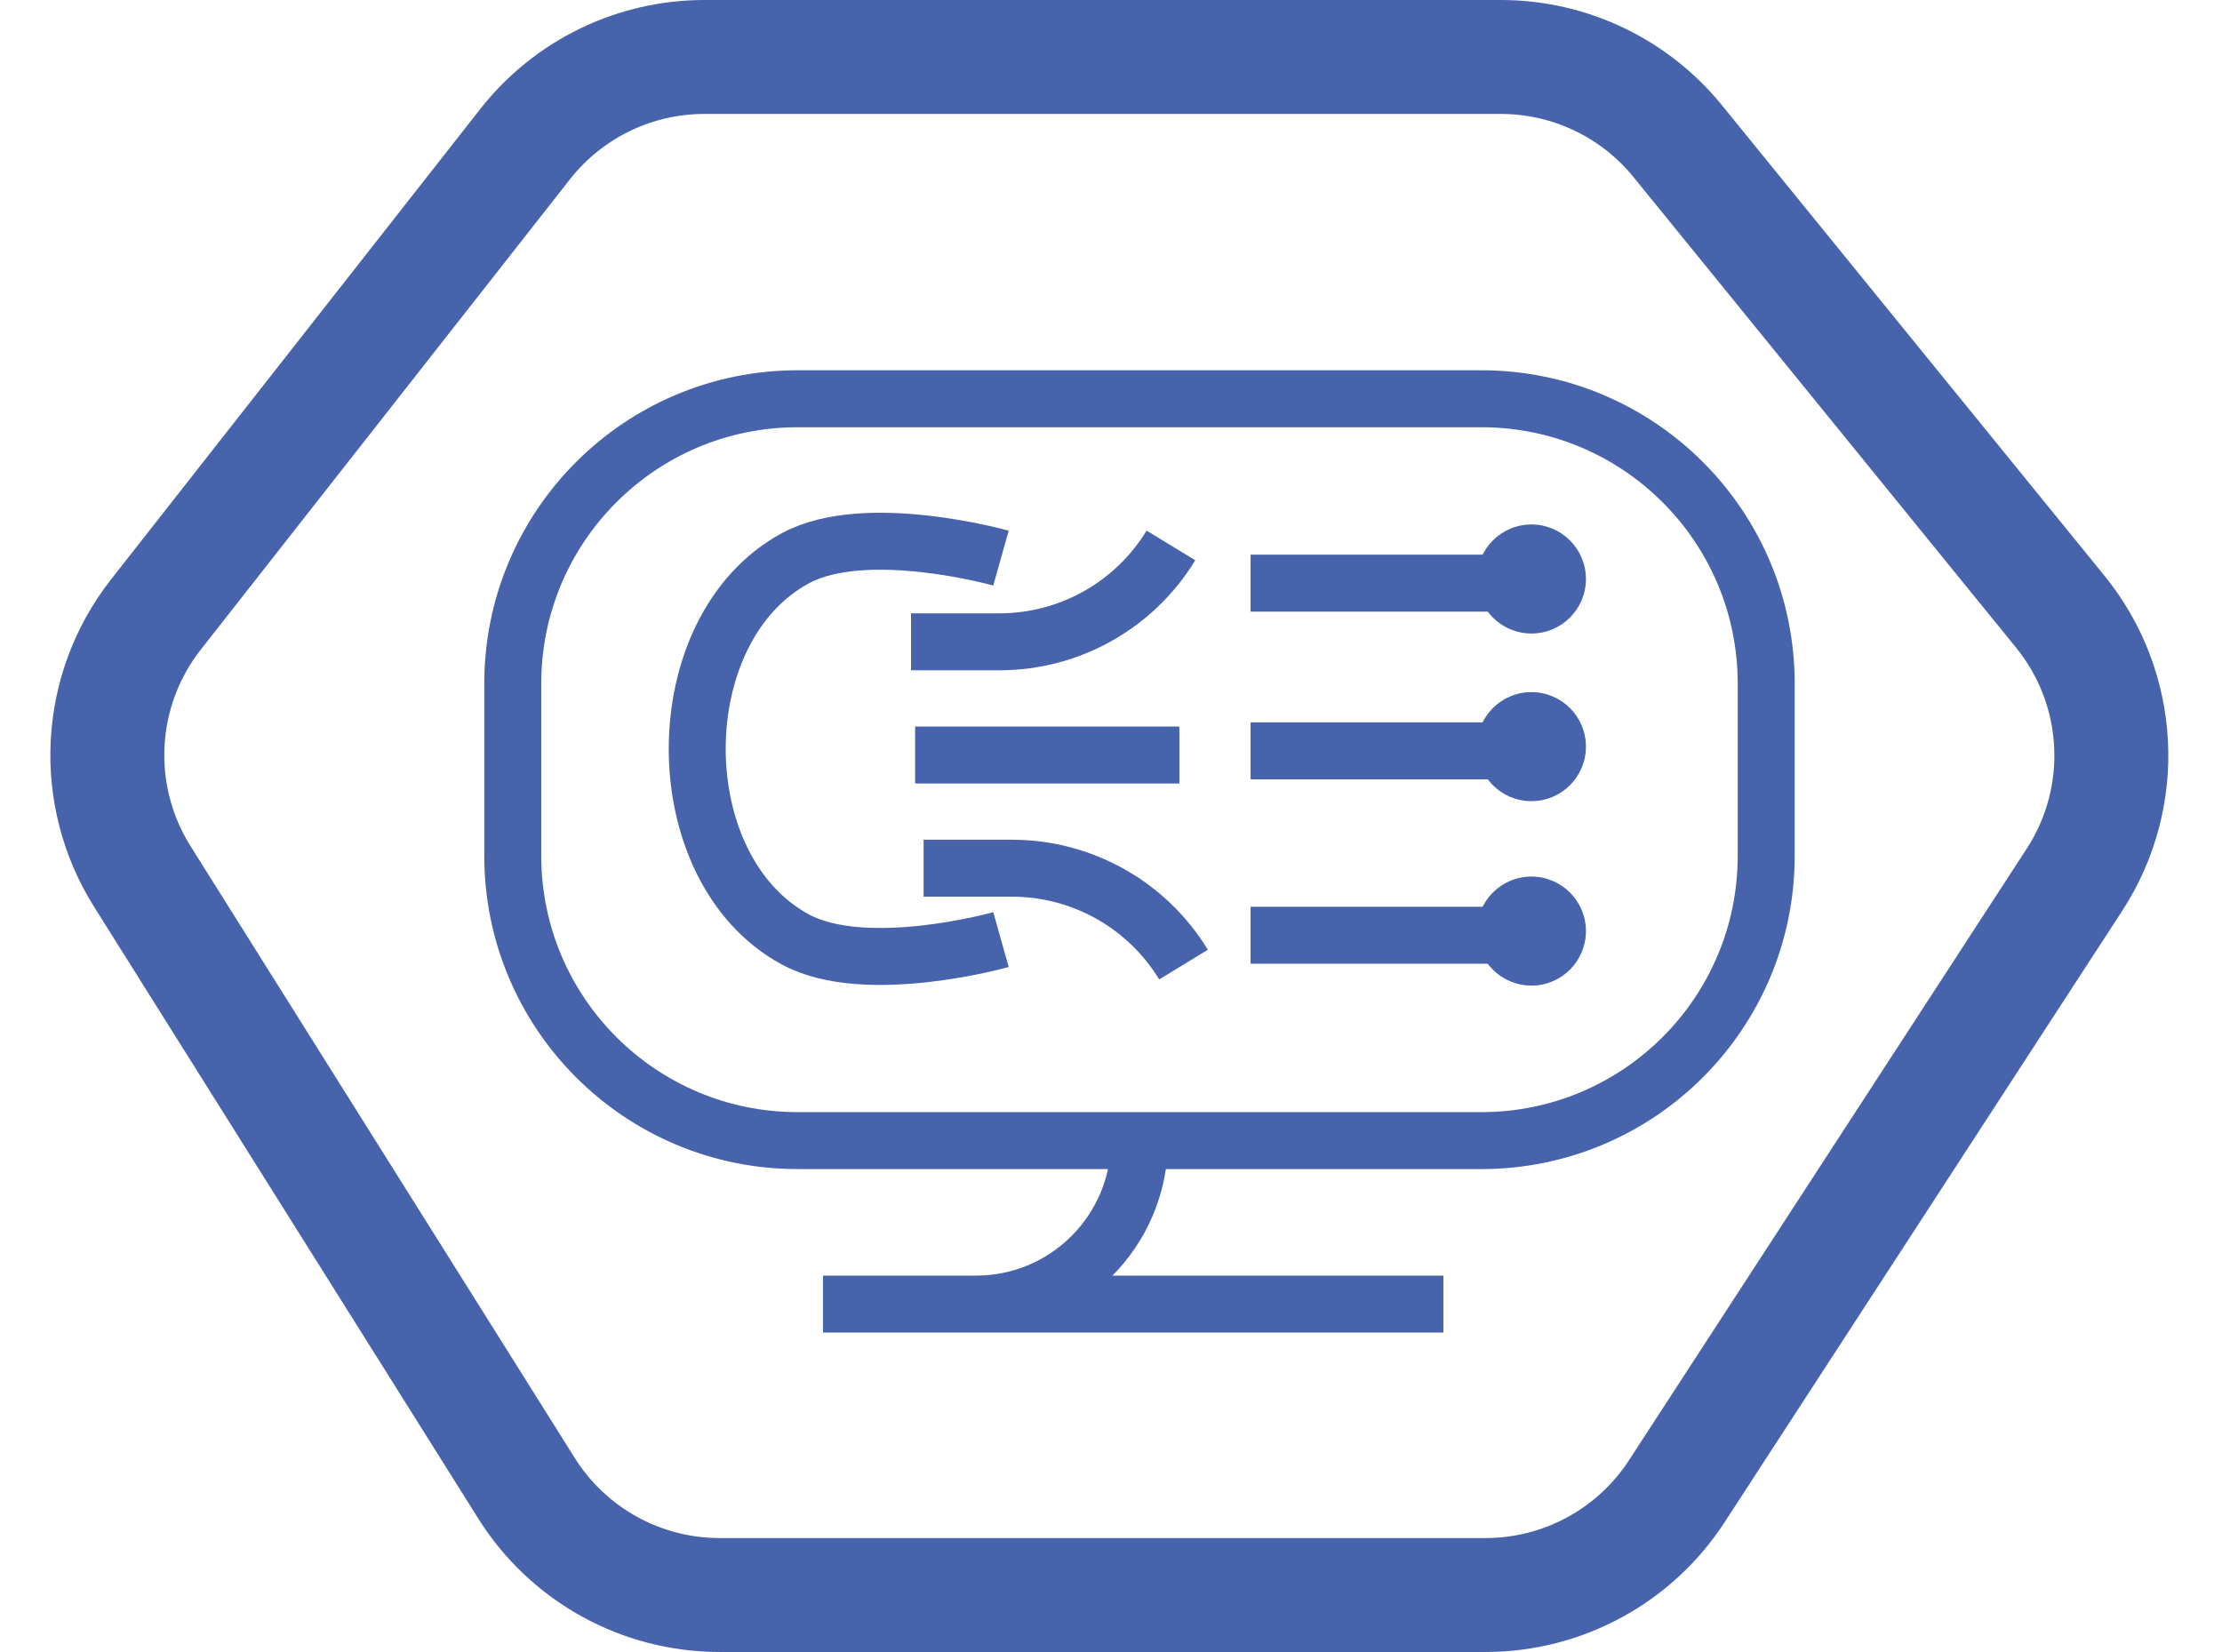
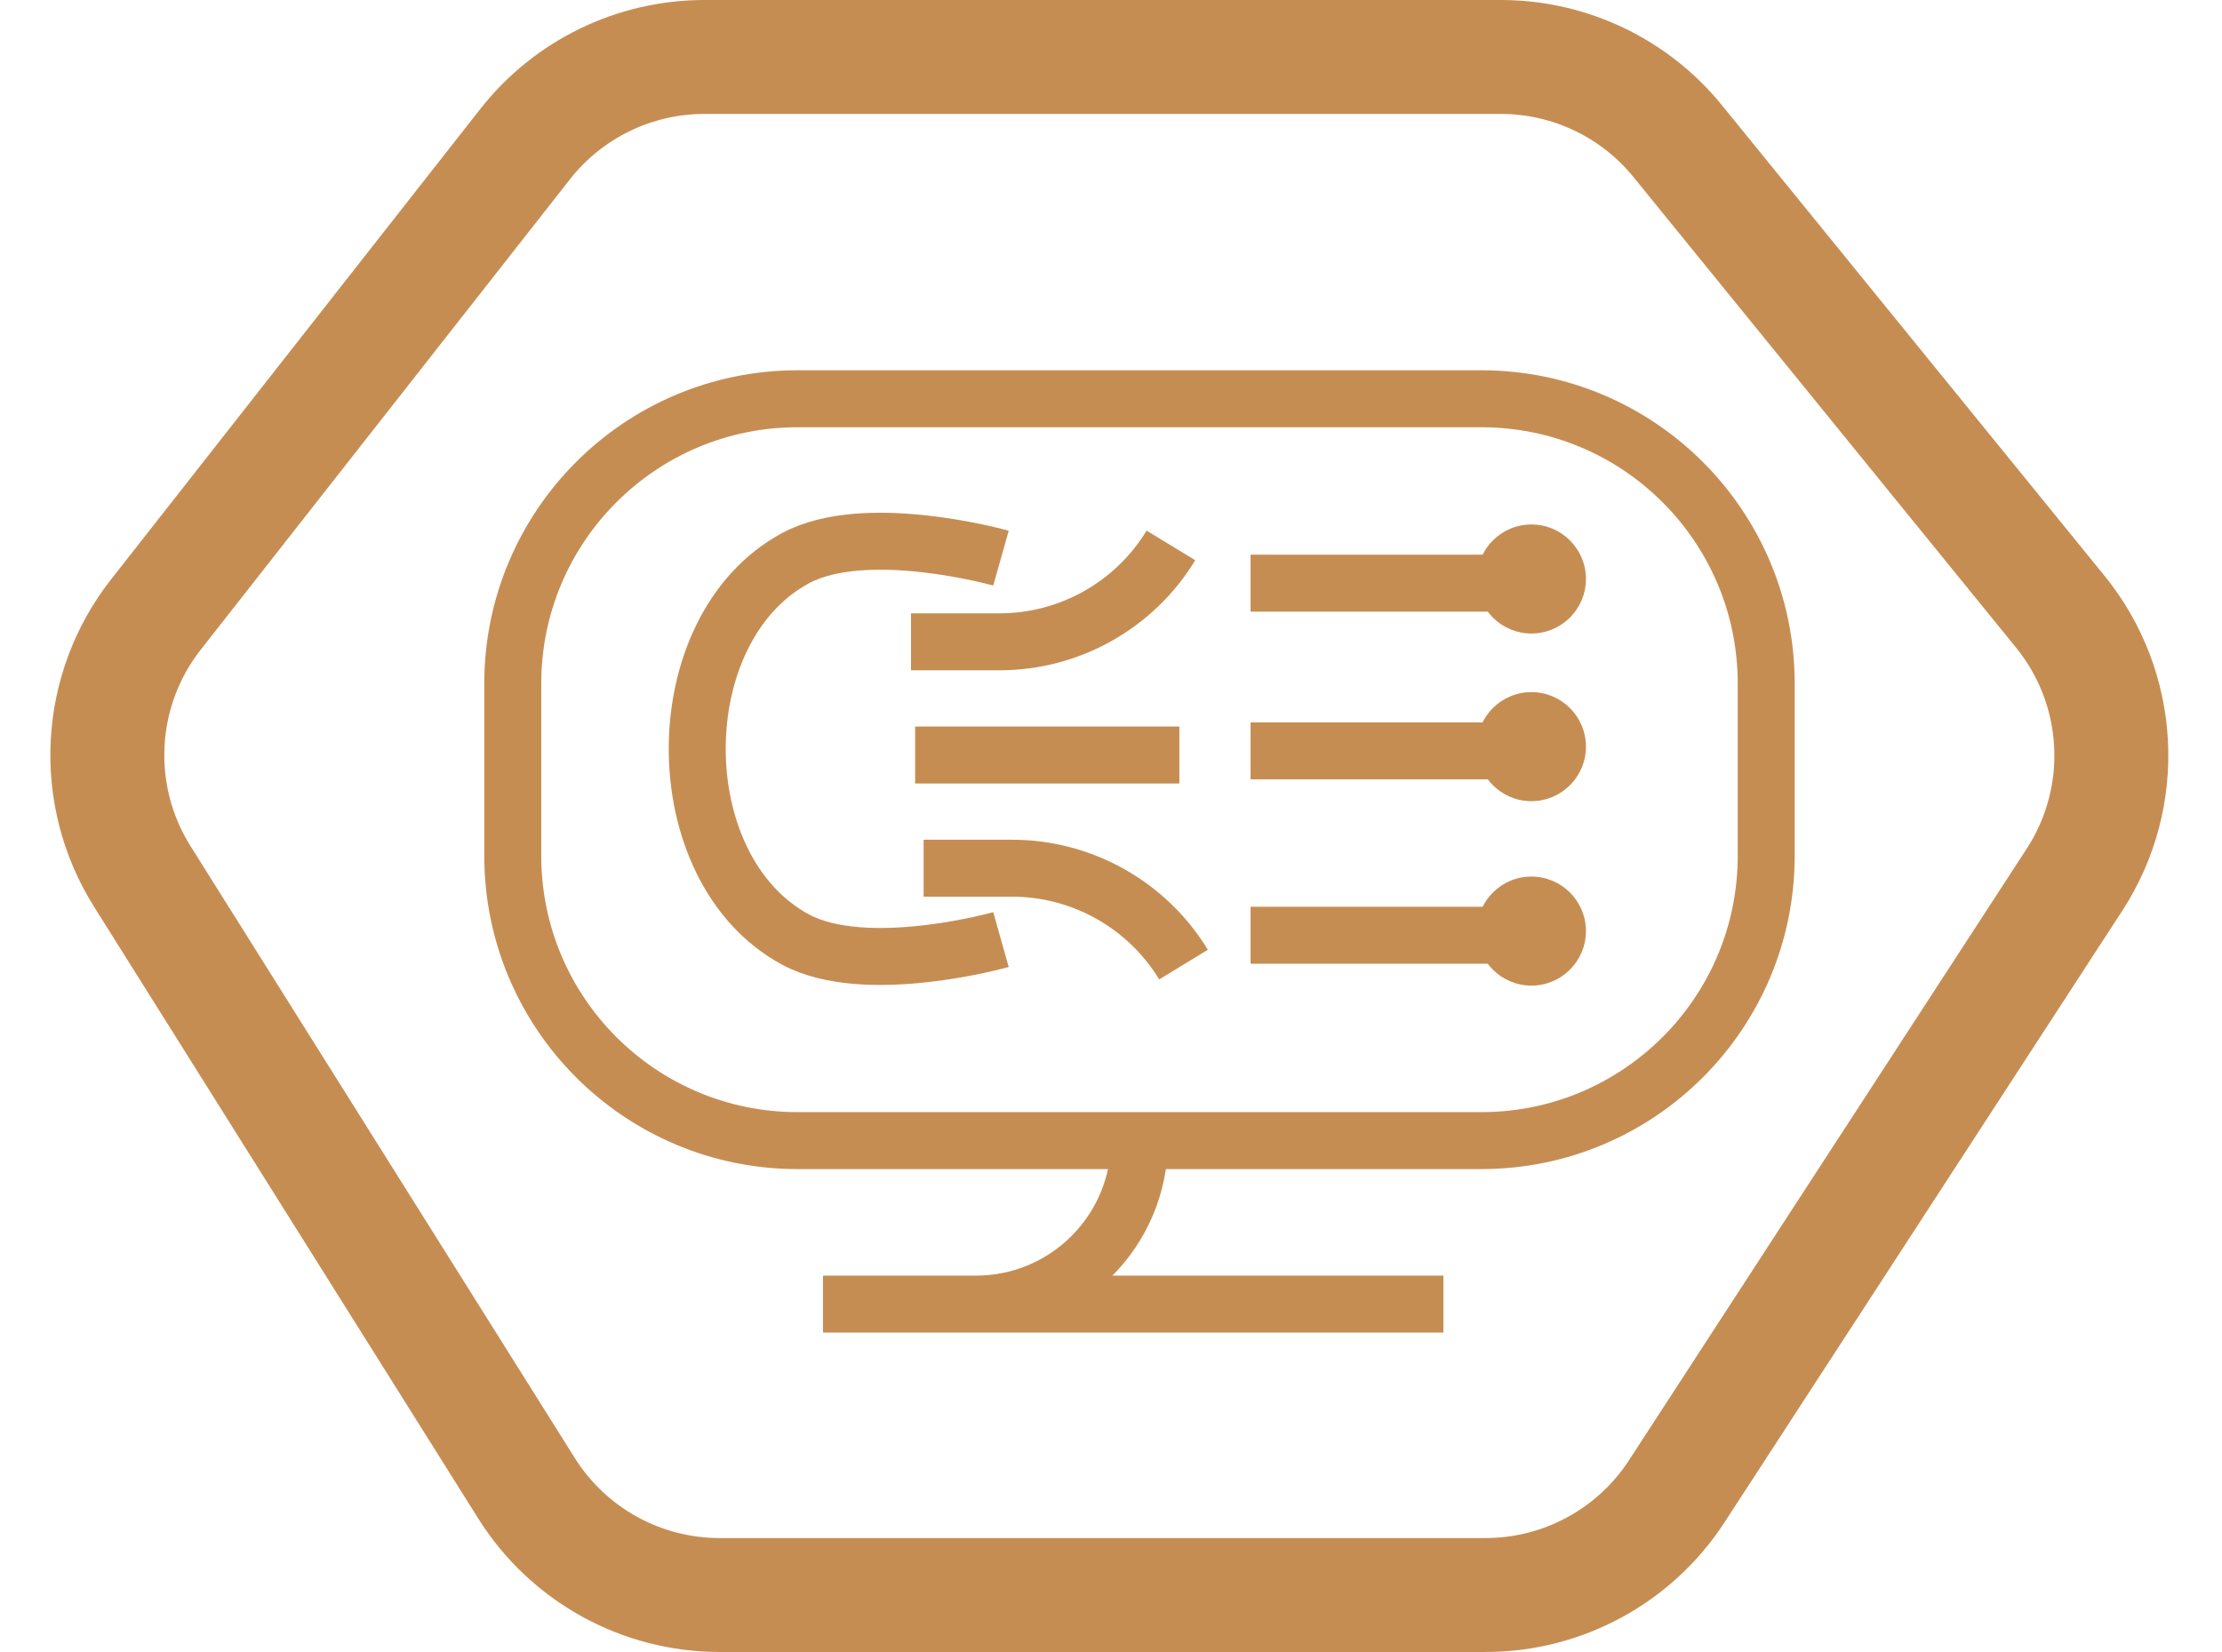
<svg xmlns="http://www.w3.org/2000/svg" width="39" height="29" viewBox="0 0 39 29" fill="none">
-   <path d="M26.342 1H12.364C11.136 1 9.975 1.564 9.217 2.53L2.737 10.787C1.695 12.114 1.599 13.954 2.496 15.383L9.242 26.127C9.974 27.293 11.254 28 12.63 28H26.075C27.429 28 28.691 27.315 29.429 26.181L36.411 15.443C37.358 13.987 37.257 12.086 36.162 10.739L29.446 2.477C28.686 1.542 27.546 1 26.342 1Z" stroke="#4663AC" stroke-width="2" />
-   <path d="M20 20.023H26C28.761 20.023 31 17.785 31 15.023V12C31 9.239 28.761 7 26 7H14C11.239 7 9 9.239 9 12V15.023C9 17.785 11.239 20.023 14 20.023H20ZM20 20.023V20.023C20 21.608 18.715 22.893 17.13 22.893H14.445H25.334" stroke="#4663AC" />
-   <path d="M17.569 9.798C17.569 9.798 15.204 9.13 13.964 9.798C11.662 11.038 11.662 15.254 13.964 16.494C15.204 17.161 17.569 16.494 17.569 16.494" stroke="#4663AC" />
-   <path d="M15.99 11.267H17.541C18.771 11.267 19.912 10.626 20.552 9.575V9.575" stroke="#4663AC" />
-   <path d="M16.211 15.241H17.761C18.992 15.241 20.133 15.883 20.773 16.933V16.933" stroke="#4663AC" />
-   <path d="M21.95 10.237H26.512" stroke="#4663AC" />
-   <circle cx="26.879" cy="10.164" r="0.957" fill="#4663AC" />
-   <path d="M21.95 13.181H26.512" stroke="#4663AC" />
-   <circle cx="26.879" cy="13.107" r="0.957" fill="#4663AC" />
-   <path d="M21.95 16.418H26.512" stroke="#4663AC" />
-   <circle cx="26.879" cy="16.345" r="0.957" fill="#4663AC" />
-   <path d="M16.062 13.254H20.7" stroke="#4663AC" />
+   <path d="M26.342 1H12.364C11.136 1 9.975 1.564 9.217 2.53L2.737 10.787C1.695 12.114 1.599 13.954 2.496 15.383L9.242 26.127C9.974 27.293 11.254 28 12.63 28H26.075C27.429 28 28.691 27.315 29.429 26.181L36.411 15.443C37.358 13.987 37.257 12.086 36.162 10.739L29.446 2.477C28.686 1.542 27.546 1 26.342 1Z" stroke="#c68d53" stroke-width="2" />
+   <path d="M20 20.023H26C28.761 20.023 31 17.785 31 15.023V12C31 9.239 28.761 7 26 7H14C11.239 7 9 9.239 9 12V15.023C9 17.785 11.239 20.023 14 20.023H20ZM20 20.023V20.023C20 21.608 18.715 22.893 17.13 22.893H14.445H25.334" stroke="#c68d53" />
+   <path d="M17.569 9.798C17.569 9.798 15.204 9.13 13.964 9.798C11.662 11.038 11.662 15.254 13.964 16.494C15.204 17.161 17.569 16.494 17.569 16.494" stroke="#c68d53" />
+   <path d="M15.99 11.267H17.541C18.771 11.267 19.912 10.626 20.552 9.575V9.575" stroke="#c68d53" />
+   <path d="M16.211 15.241H17.761C18.992 15.241 20.133 15.883 20.773 16.933V16.933" stroke="#c68d53" />
+   <path d="M21.95 10.237H26.512" stroke="#c68d53" />
+   <circle cx="26.879" cy="10.164" r="0.957" fill="#c68d53" />
+   <path d="M21.95 13.181H26.512" stroke="#c68d53" />
+   <circle cx="26.879" cy="13.107" r="0.957" fill="#c68d53" />
+   <path d="M21.95 16.418H26.512" stroke="#c68d53" />
+   <circle cx="26.879" cy="16.345" r="0.957" fill="#c68d53" />
+   <path d="M16.062 13.254H20.7" stroke="#c68d53" />
</svg>
